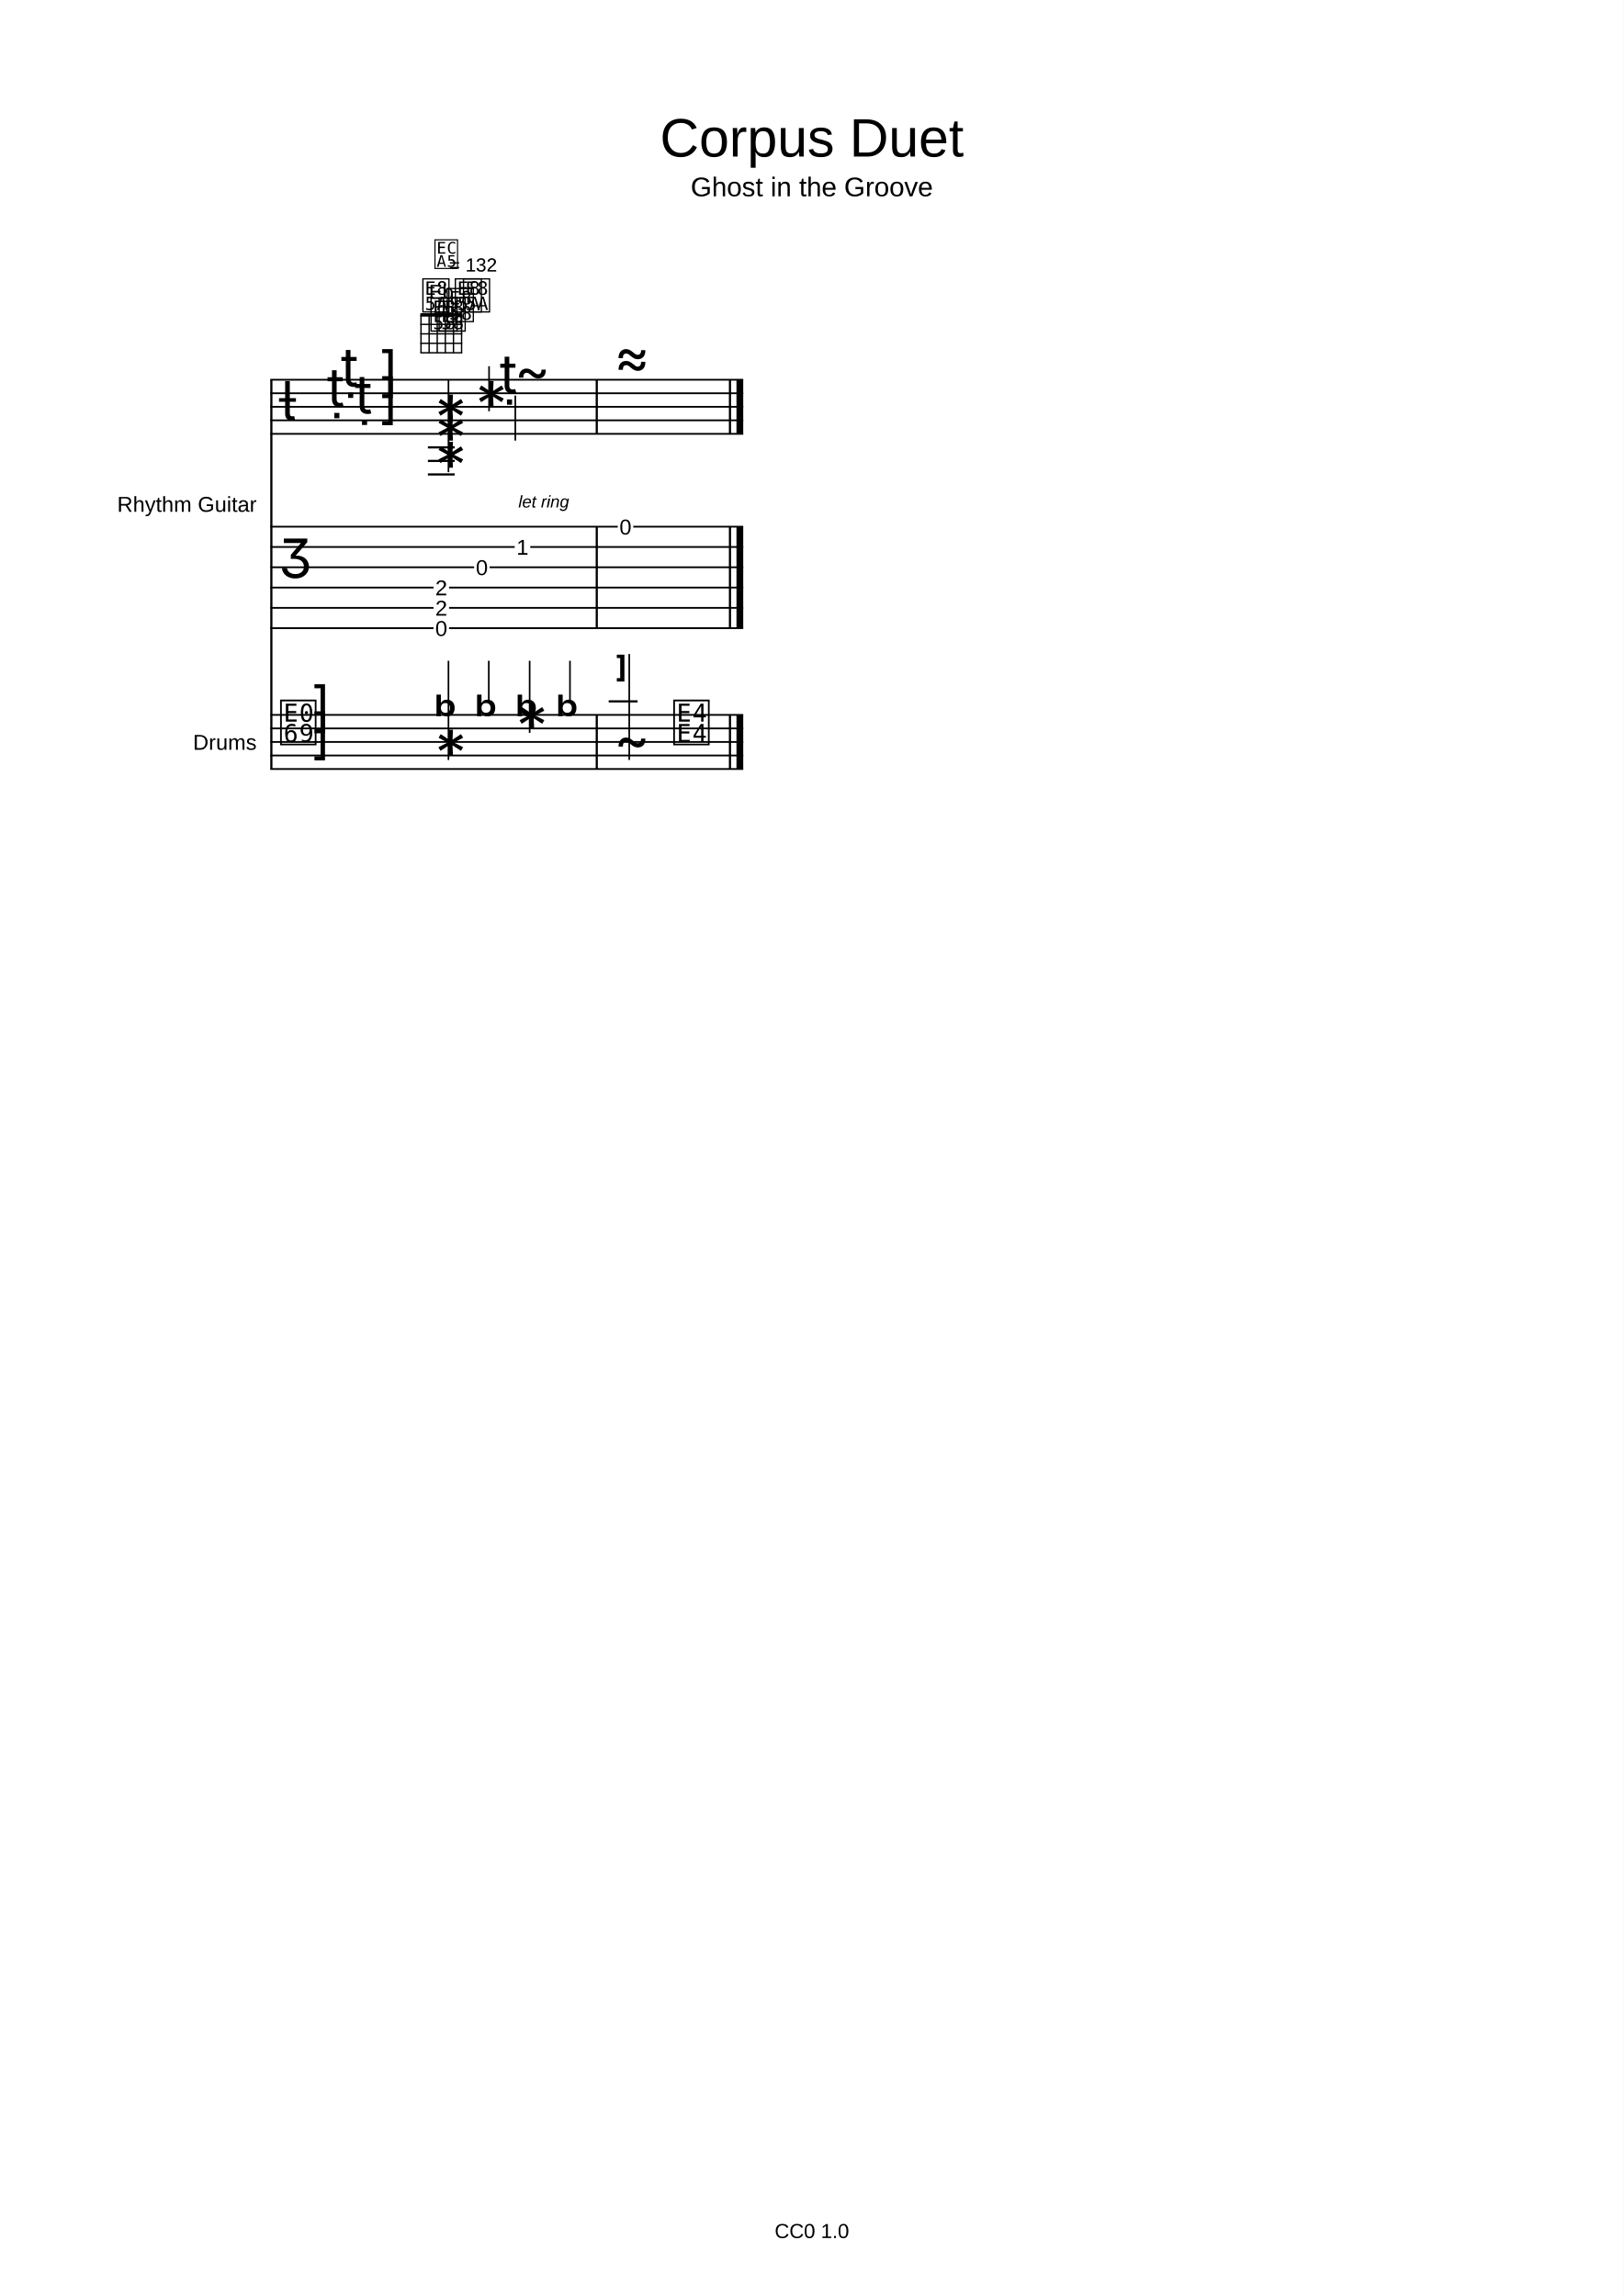
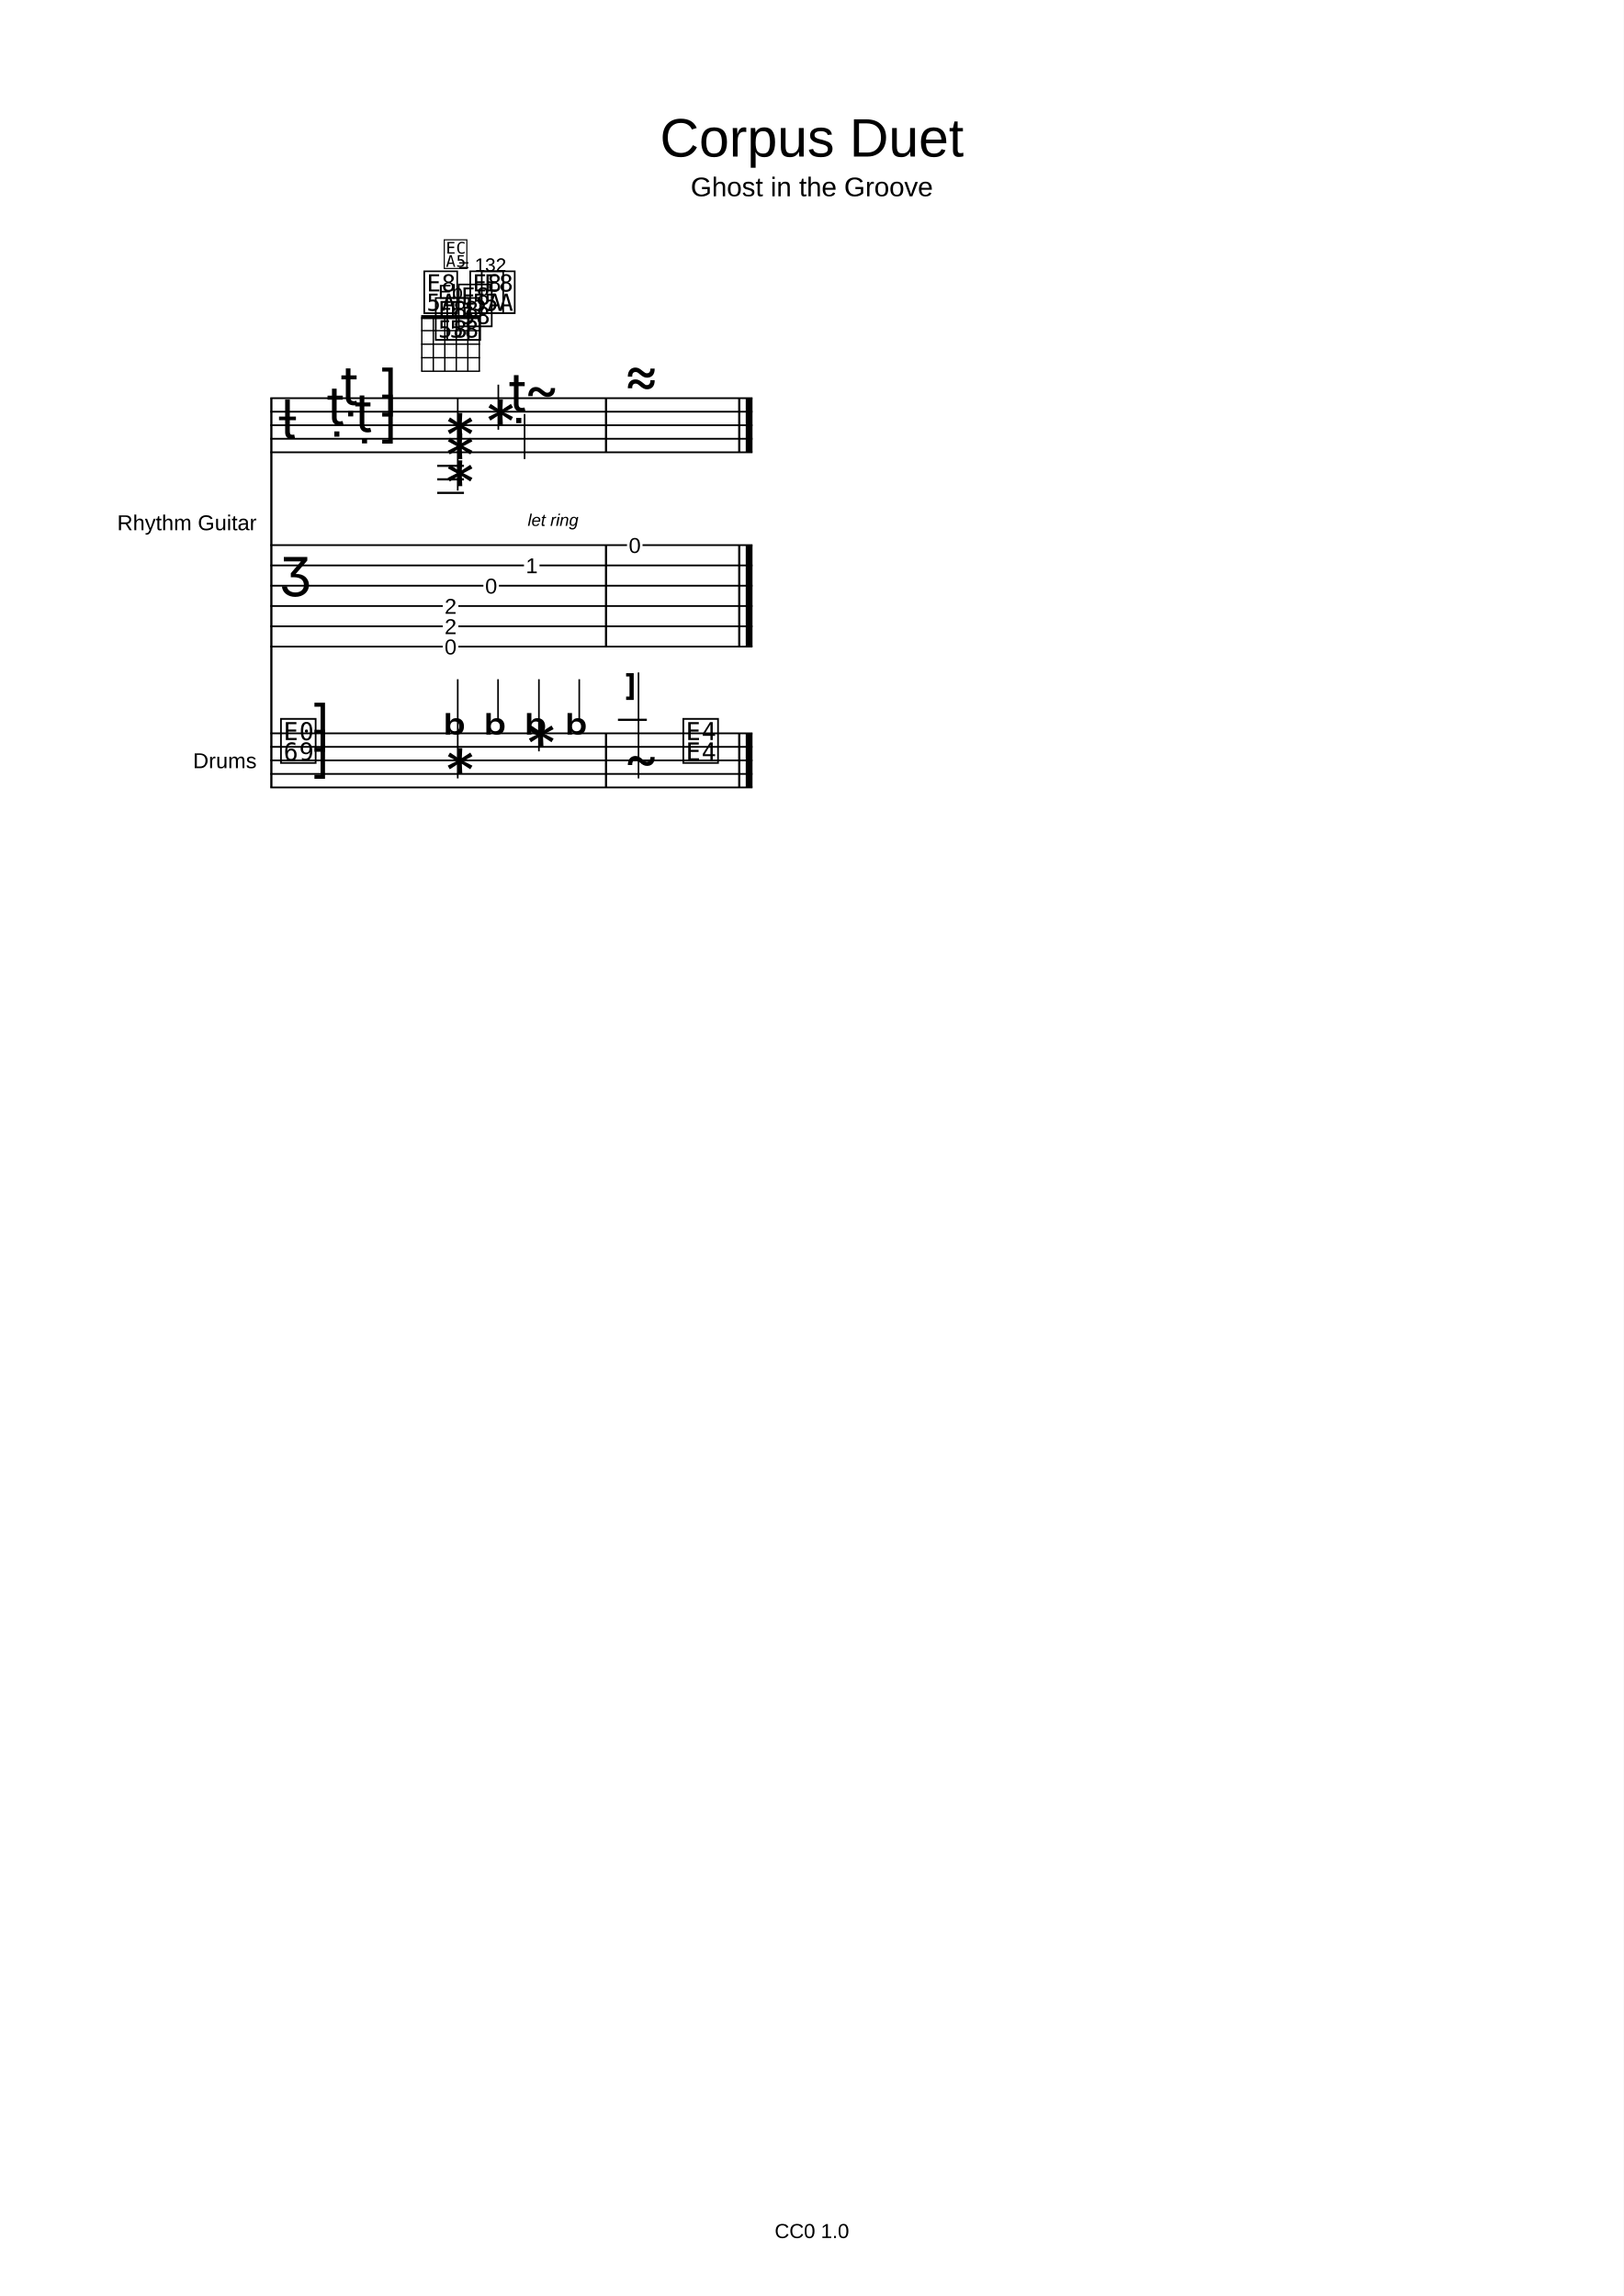
<svg xmlns="http://www.w3.org/2000/svg" width="1200" height="1697.143" viewBox="0 0 120 169.714">
  <style>@font-face{font-family:"Bravura";src:url("Bravura.otf")}text{font-family:"Bravura";font-size:4px}text.t{font-family:Arial,Helvetica,sans-serif}</style>
  <rect x="0" y="0" width="120" height="169.714" fill="white" />
  <g fill="black" stroke="black">
-     <line class="staffLine" x1="19.975" y1="28.069" x2="54.929" y2="28.069" stroke-width="0.13" />
-     <line class="staffLine" x1="19.975" y1="29.069" x2="54.929" y2="29.069" stroke-width="0.13" />
-     <line class="staffLine" x1="19.975" y1="30.069" x2="54.929" y2="30.069" stroke-width="0.13" />
-     <line class="staffLine" x1="19.975" y1="31.069" x2="54.929" y2="31.069" stroke-width="0.13" />
-     <line class="staffLine" x1="19.975" y1="32.069" x2="54.929" y2="32.069" stroke-width="0.13" />
-     <line class="ledgerLine" x1="31.624" y1="33.069" x2="33.604" y2="33.069" stroke-width="0.16" />
-     <line class="ledgerLine" x1="31.624" y1="34.069" x2="33.604" y2="34.069" stroke-width="0.16" />
-     <line class="ledgerLine" x1="31.624" y1="35.069" x2="33.604" y2="35.069" stroke-width="0.16" />
-     <line class="stem" x1="33.144" y1="34.901" x2="33.144" y2="28.069" stroke-width="0.12" />
-     <line class="stem" x1="36.144" y1="30.401" x2="36.144" y2="27.069" stroke-width="0.12" />
-     <line class="stem" x1="38.084" y1="29.237" x2="38.084" y2="32.569" stroke-width="0.12" />
-     <line class="barline" x1="44.104" y1="28.069" x2="44.104" y2="32.069" stroke-width="0.16" />
-     <line class="barline" x1="53.949" y1="28.069" x2="53.949" y2="32.069" stroke-width="0.16" />
-     <line class="barline" x1="54.679" y1="28.069" x2="54.679" y2="32.069" stroke-width="0.5" />
-     <line class="chord" x1="34.114" y1="23.277" x2="34.114" y2="26.077" stroke-width="0.1" />
-     <line class="chord" x1="33.514" y1="23.277" x2="33.514" y2="26.077" stroke-width="0.1" />
-     <line class="chord" x1="32.914" y1="23.277" x2="32.914" y2="26.077" stroke-width="0.1" />
-     <line class="chord" x1="32.314" y1="23.277" x2="32.314" y2="26.077" stroke-width="0.1" />
-     <line class="chord" x1="31.714" y1="23.277" x2="31.714" y2="26.077" stroke-width="0.1" />
-     <line class="chord" x1="31.114" y1="23.277" x2="31.114" y2="26.077" stroke-width="0.1" />
-     <line class="chord" x1="31.064" y1="23.277" x2="34.164" y2="23.277" stroke-width="0.25" />
-     <line class="chord" x1="31.064" y1="23.977" x2="34.164" y2="23.977" stroke-width="0.1" />
-     <line class="chord" x1="31.064" y1="24.677" x2="34.164" y2="24.677" stroke-width="0.1" />
-     <line class="chord" x1="31.064" y1="25.377" x2="34.164" y2="25.377" stroke-width="0.1" />
-     <line class="chord" x1="31.064" y1="26.077" x2="34.164" y2="26.077" stroke-width="0.1" />
-     <line class="staffLine" x1="19.975" y1="38.931" x2="54.929" y2="38.931" stroke-width="0.13" />
-     <line class="staffLine" x1="19.975" y1="40.431" x2="54.929" y2="40.431" stroke-width="0.13" />
-     <line class="staffLine" x1="19.975" y1="41.931" x2="54.929" y2="41.931" stroke-width="0.13" />
-     <line class="staffLine" x1="19.975" y1="43.431" x2="54.929" y2="43.431" stroke-width="0.13" />
-     <line class="staffLine" x1="19.975" y1="44.931" x2="54.929" y2="44.931" stroke-width="0.13" />
-     <line class="staffLine" x1="19.975" y1="46.431" x2="54.929" y2="46.431" stroke-width="0.13" />
-     <line class="barline" x1="44.104" y1="38.931" x2="44.104" y2="46.431" stroke-width="0.16" />
-     <line class="barline" x1="53.949" y1="38.931" x2="53.949" y2="46.431" stroke-width="0.16" />
-     <line class="barline" x1="54.679" y1="38.931" x2="54.679" y2="46.431" stroke-width="0.5" />
-     <line class="staffLine" x1="19.975" y1="52.843" x2="54.929" y2="52.843" stroke-width="0.13" />
-     <line class="staffLine" x1="19.975" y1="53.843" x2="54.929" y2="53.843" stroke-width="0.13" />
-     <line class="staffLine" x1="19.975" y1="54.843" x2="54.929" y2="54.843" stroke-width="0.13" />
-     <line class="staffLine" x1="19.975" y1="55.843" x2="54.929" y2="55.843" stroke-width="0.13" />
-     <line class="staffLine" x1="19.975" y1="56.843" x2="54.929" y2="56.843" stroke-width="0.13" />
-     <line class="stem" x1="33.144" y1="56.175" x2="33.144" y2="48.843" stroke-width="0.12" />
-     <line class="stem" x1="36.124" y1="51.899" x2="36.124" y2="48.843" stroke-width="0.12" />
-     <line class="stem" x1="39.144" y1="54.175" x2="39.144" y2="48.843" stroke-width="0.12" />
-     <line class="stem" x1="42.124" y1="51.899" x2="42.124" y2="48.843" stroke-width="0.12" />
-     <line class="barline" x1="44.104" y1="52.843" x2="44.104" y2="56.843" stroke-width="0.16" />
-     <line class="ledgerLine" x1="44.984" y1="51.843" x2="47.12" y2="51.843" stroke-width="0.16" />
-     <line class="stem" x1="46.504" y1="56.175" x2="46.504" y2="48.343" stroke-width="0.12" />
-     <line class="barline" x1="53.949" y1="52.843" x2="53.949" y2="56.843" stroke-width="0.16" />
-     <line class="barline" x1="54.679" y1="52.843" x2="54.679" y2="56.843" stroke-width="0.5" />
-     <line class="barline" x1="20.055" y1="28.069" x2="20.055" y2="56.843" stroke-width="0.16" />
-     <text class="clef" x="20.575" y="31.069" stroke="none"></text>
-     <text class="keySignature" x="24.159" y="30.069" stroke="none"></text>
-     <text class="keySignature" x="25.183" y="28.569" stroke="none"></text>
-     <text class="keySignature" x="26.207" y="30.569" stroke="none"></text>
-     <text class="timeSignature" x="28.011" y="29.069" stroke="none"></text>
-     <text class="timeSignature" x="28.011" y="31.069" stroke="none"></text>
-     <text class="notehead" x="32.024" y="31.569" stroke="none"></text>
-     <text class="notehead" x="32.024" y="33.069" stroke="none"></text>
-     <text class="notehead" x="32.024" y="35.069" stroke="none"></text>
-     <text class="notehead" x="35.024" y="30.569" stroke="none"></text>
-     <text class="notehead" x="38.024" y="29.069" stroke="none"></text>
-     <text class="accidental" x="36.92" y="29.069" stroke="none"></text>
-     <text class="notehead" x="45.384" y="28.069" stroke="none"></text>
-     <text class="chord" x="34.113" y="22.914" style="font-size:3px" stroke="none"></text>
-     <text class="chord" x="33.513" y="22.914" style="font-size:3px" stroke="none"></text>
-     <text class="chord" x="32.913" y="23.629" style="font-size:3px" stroke="none"></text>
-     <text class="chord" x="32.313" y="24.329" style="font-size:3px" stroke="none"></text>
-     <text class="chord" x="31.713" y="24.329" style="font-size:3px" stroke="none"></text>
-     <text class="chord" x="31.113" y="22.914" style="font-size:3px" stroke="none"></text>
-     <text class="clef" x="20.587" y="42.713" stroke="none"></text>
-     <text class="clef" x="20.575" y="54.843" stroke="none"></text>
-     <text class="timeSignature" x="23.003" y="53.843" stroke="none"></text>
-     <text class="timeSignature" x="23.003" y="55.843" stroke="none"></text>
-     <text class="notehead" x="32.024" y="52.343" stroke="none"></text>
-     <text class="notehead" x="32.024" y="56.343" stroke="none"></text>
-     <text class="notehead" x="35.024" y="52.343" stroke="none"></text>
-     <text class="notehead" x="38.024" y="52.343" stroke="none"></text>
-     <text class="notehead" x="38.024" y="54.343" stroke="none"></text>
-     <text class="notehead" x="41.024" y="52.343" stroke="none"></text>
-     <text class="notehead" x="45.384" y="51.843" stroke="none"></text>
-     <text class="notehead" x="45.384" y="56.343" stroke="none"></text>
-     <text class="rest" x="49.627" y="54.843" stroke="none"></text>
-     <text class="tempo" x="32.024" y="19.72" style="font-size:2.6px" stroke="none"></text>
+     <line class="staffLine" x1="19.975" y1="29.432" x2="55.614" y2="29.432" stroke-width="0.13" />
+     <line class="staffLine" x1="19.975" y1="30.432" x2="55.614" y2="30.432" stroke-width="0.13" />
+     <line class="staffLine" x1="19.975" y1="31.432" x2="55.614" y2="31.432" stroke-width="0.13" />
+     <line class="staffLine" x1="19.975" y1="32.432" x2="55.614" y2="32.432" stroke-width="0.13" />
+     <line class="staffLine" x1="19.975" y1="33.432" x2="55.614" y2="33.432" stroke-width="0.13" />
+     <line class="ledgerLine" x1="32.309" y1="34.432" x2="34.289" y2="34.432" stroke-width="0.16" />
+     <line class="ledgerLine" x1="32.309" y1="35.432" x2="34.289" y2="35.432" stroke-width="0.16" />
+     <line class="ledgerLine" x1="32.309" y1="36.432" x2="34.289" y2="36.432" stroke-width="0.16" />
+     <line class="stem" x1="33.829" y1="36.264" x2="33.829" y2="29.432" stroke-width="0.12" />
+     <line class="stem" x1="36.829" y1="31.764" x2="36.829" y2="28.432" stroke-width="0.12" />
+     <line class="stem" x1="38.769" y1="30.6" x2="38.769" y2="33.932" stroke-width="0.12" />
+     <line class="barline" x1="44.789" y1="29.432" x2="44.789" y2="33.432" stroke-width="0.16" />
+     <line class="barline" x1="54.634" y1="29.432" x2="54.634" y2="33.432" stroke-width="0.16" />
+     <line class="barline" x1="55.364" y1="29.432" x2="55.364" y2="33.432" stroke-width="0.5" />
+     <line class="chord" x1="35.424" y1="23.44" x2="35.424" y2="27.44" stroke-width="0.1" />
+     <line class="chord" x1="34.574" y1="23.44" x2="34.574" y2="27.44" stroke-width="0.1" />
+     <line class="chord" x1="33.724" y1="23.44" x2="33.724" y2="27.44" stroke-width="0.1" />
+     <line class="chord" x1="32.874" y1="23.44" x2="32.874" y2="27.44" stroke-width="0.1" />
+     <line class="chord" x1="32.024" y1="23.44" x2="32.024" y2="27.44" stroke-width="0.1" />
+     <line class="chord" x1="31.174" y1="23.44" x2="31.174" y2="27.44" stroke-width="0.1" />
+     <line class="chord" x1="31.124" y1="23.44" x2="35.474" y2="23.44" stroke-width="0.3" />
+     <line class="chord" x1="31.124" y1="24.44" x2="35.474" y2="24.44" stroke-width="0.1" />
+     <line class="chord" x1="31.124" y1="25.44" x2="35.474" y2="25.44" stroke-width="0.1" />
+     <line class="chord" x1="31.124" y1="26.44" x2="35.474" y2="26.44" stroke-width="0.1" />
+     <line class="chord" x1="31.124" y1="27.44" x2="35.474" y2="27.44" stroke-width="0.1" />
+     <line class="staffLine" x1="19.975" y1="40.294" x2="55.614" y2="40.294" stroke-width="0.13" />
+     <line class="staffLine" x1="19.975" y1="41.794" x2="55.614" y2="41.794" stroke-width="0.13" />
+     <line class="staffLine" x1="19.975" y1="43.294" x2="55.614" y2="43.294" stroke-width="0.13" />
+     <line class="staffLine" x1="19.975" y1="44.794" x2="55.614" y2="44.794" stroke-width="0.13" />
+     <line class="staffLine" x1="19.975" y1="46.294" x2="55.614" y2="46.294" stroke-width="0.13" />
+     <line class="staffLine" x1="19.975" y1="47.794" x2="55.614" y2="47.794" stroke-width="0.13" />
+     <line class="barline" x1="44.789" y1="40.294" x2="44.789" y2="47.794" stroke-width="0.16" />
+     <line class="barline" x1="54.634" y1="40.294" x2="54.634" y2="47.794" stroke-width="0.16" />
+     <line class="barline" x1="55.364" y1="40.294" x2="55.364" y2="47.794" stroke-width="0.5" />
+     <line class="staffLine" x1="19.975" y1="54.206" x2="55.614" y2="54.206" stroke-width="0.13" />
+     <line class="staffLine" x1="19.975" y1="55.206" x2="55.614" y2="55.206" stroke-width="0.13" />
+     <line class="staffLine" x1="19.975" y1="56.206" x2="55.614" y2="56.206" stroke-width="0.13" />
+     <line class="staffLine" x1="19.975" y1="57.206" x2="55.614" y2="57.206" stroke-width="0.13" />
+     <line class="staffLine" x1="19.975" y1="58.206" x2="55.614" y2="58.206" stroke-width="0.13" />
+     <line class="stem" x1="33.829" y1="57.538" x2="33.829" y2="50.206" stroke-width="0.12" />
+     <line class="stem" x1="36.809" y1="53.262" x2="36.809" y2="50.206" stroke-width="0.12" />
+     <line class="stem" x1="39.829" y1="55.538" x2="39.829" y2="50.206" stroke-width="0.12" />
+     <line class="stem" x1="42.809" y1="53.262" x2="42.809" y2="50.206" stroke-width="0.12" />
+     <line class="barline" x1="44.789" y1="54.206" x2="44.789" y2="58.206" stroke-width="0.16" />
+     <line class="ledgerLine" x1="45.669" y1="53.206" x2="47.805" y2="53.206" stroke-width="0.16" />
+     <line class="stem" x1="47.189" y1="57.538" x2="47.189" y2="49.706" stroke-width="0.12" />
+     <line class="barline" x1="54.634" y1="54.206" x2="54.634" y2="58.206" stroke-width="0.16" />
+     <line class="barline" x1="55.364" y1="54.206" x2="55.364" y2="58.206" stroke-width="0.5" />
+     <line class="barline" x1="20.055" y1="29.432" x2="20.055" y2="58.206" stroke-width="0.16" />
+     <text class="clef" x="20.575" y="32.432" stroke="none"></text>
+     <text class="keySignature" x="24.159" y="31.432" stroke="none"></text>
+     <text class="keySignature" x="25.183" y="29.932" stroke="none"></text>
+     <text class="keySignature" x="26.207" y="31.932" stroke="none"></text>
+     <text class="timeSignature" x="28.011" y="30.432" stroke="none"></text>
+     <text class="timeSignature" x="28.011" y="32.432" stroke="none"></text>
+     <text class="notehead" x="32.709" y="32.932" stroke="none"></text>
+     <text class="notehead" x="32.709" y="34.432" stroke="none"></text>
+     <text class="notehead" x="32.709" y="36.432" stroke="none"></text>
+     <text class="notehead" x="35.709" y="31.932" stroke="none"></text>
+     <text class="notehead" x="38.709" y="30.432" stroke="none"></text>
+     <text class="accidental" x="37.605" y="30.432" stroke="none"></text>
+     <text class="notehead" x="46.069" y="29.432" stroke="none"></text>
+     <text class="chord" x="35.422" y="22.97" style="font-size:3.8px" stroke="none"></text>
+     <text class="chord" x="34.572" y="22.97" style="font-size:3.8px" stroke="none"></text>
+     <text class="chord" x="33.722" y="23.942" style="font-size:3.8px" stroke="none"></text>
+     <text class="chord" x="32.872" y="24.942" style="font-size:3.8px" stroke="none"></text>
+     <text class="chord" x="32.022" y="24.942" style="font-size:3.8px" stroke="none"></text>
+     <text class="chord" x="31.172" y="22.97" style="font-size:3.8px" stroke="none"></text>
+     <text class="clef" x="20.587" y="44.076" stroke="none"></text>
+     <text class="clef" x="20.575" y="56.206" stroke="none"></text>
+     <text class="timeSignature" x="23.003" y="55.206" stroke="none"></text>
+     <text class="timeSignature" x="23.003" y="57.206" stroke="none"></text>
+     <text class="notehead" x="32.709" y="53.706" stroke="none"></text>
+     <text class="notehead" x="32.709" y="57.706" stroke="none"></text>
+     <text class="notehead" x="35.709" y="53.706" stroke="none"></text>
+     <text class="notehead" x="38.709" y="53.706" stroke="none"></text>
+     <text class="notehead" x="38.709" y="55.706" stroke="none"></text>
+     <text class="notehead" x="41.709" y="53.706" stroke="none"></text>
+     <text class="notehead" x="46.069" y="53.206" stroke="none"></text>
+     <text class="notehead" x="46.069" y="57.706" stroke="none"></text>
+     <text class="rest" x="50.311" y="56.206" stroke="none"></text>
+     <text class="tempo" x="32.709" y="19.72" style="font-size:2.6px" stroke="none"></text>
    <text class="t credit" x="60" y="11.571" style="font-size:4px" text-anchor="middle" stroke="none">Corpus Duet</text>
    <text class="t credit" x="60" y="14.511" style="font-size:2px" text-anchor="middle" stroke="none">Ghost in the Groove</text>
-     <text class="t chord" x="32.614" y="22.089" style="font-size:1.5px" text-anchor="middle" stroke="none">Eb</text>
-     <rect class="knockout" x="32.041" y="45.727" width="1.146" height="1.408" fill="white" stroke="none" />
-     <text class="t fretNumber" x="32.614" y="47.007" style="font-size:1.6px" text-anchor="middle" stroke="none">0</text>
-     <rect class="knockout" x="32.041" y="44.227" width="1.146" height="1.408" fill="white" stroke="none" />
-     <text class="t fretNumber" x="32.614" y="45.507" style="font-size:1.6px" text-anchor="middle" stroke="none">2</text>
-     <rect class="knockout" x="32.041" y="42.727" width="1.146" height="1.408" fill="white" stroke="none" />
-     <text class="t fretNumber" x="32.614" y="44.007" style="font-size:1.6px" text-anchor="middle" stroke="none">2</text>
-     <rect class="knockout" x="35.041" y="41.227" width="1.146" height="1.408" fill="white" stroke="none" />
-     <text class="t fretNumber" x="35.614" y="42.507" style="font-size:1.6px" text-anchor="middle" stroke="none">0</text>
-     <rect class="knockout" x="38.041" y="39.727" width="1.146" height="1.408" fill="white" stroke="none" />
-     <text class="t fretNumber" x="38.614" y="41.007" style="font-size:1.6px" text-anchor="middle" stroke="none">1</text>
-     <rect class="knockout" x="45.655" y="38.227" width="1.146" height="1.408" fill="white" stroke="none" />
-     <text class="t fretNumber" x="46.228" y="39.507" style="font-size:1.6px" text-anchor="middle" stroke="none">0</text>
-     <text class="t technique" x="38.314" y="37.507" style="font-size:1.25px;font-style:italic" text-anchor="start" stroke="none">let ring</text>
-     <text class="t tempo" x="33.187" y="20.07" style="font-size:1.4px" text-anchor="start" stroke="none">= 132</text>
-     <text class="t trackName" x="18.975" y="37.826" style="font-size:1.6px" text-anchor="end" stroke="none">Rhythm Guitar</text>
-     <text class="t trackName" x="18.975" y="55.419" style="font-size:1.6px" text-anchor="end" stroke="none">Drums</text>
+     <text class="t chord" x="33.299" y="22.089" style="font-size:1.5px" text-anchor="middle" stroke="none">Eb</text>
+     <rect class="knockout" x="32.726" y="47.09" width="1.146" height="1.408" fill="white" stroke="none" />
+     <text class="t fretNumber" x="33.299" y="48.37" style="font-size:1.6px" text-anchor="middle" stroke="none">0</text>
+     <rect class="knockout" x="32.726" y="45.59" width="1.146" height="1.408" fill="white" stroke="none" />
+     <text class="t fretNumber" x="33.299" y="46.87" style="font-size:1.6px" text-anchor="middle" stroke="none">2</text>
+     <rect class="knockout" x="32.726" y="44.09" width="1.146" height="1.408" fill="white" stroke="none" />
+     <text class="t fretNumber" x="33.299" y="45.37" style="font-size:1.6px" text-anchor="middle" stroke="none">2</text>
+     <rect class="knockout" x="35.726" y="42.59" width="1.146" height="1.408" fill="white" stroke="none" />
+     <text class="t fretNumber" x="36.299" y="43.87" style="font-size:1.6px" text-anchor="middle" stroke="none">0</text>
+     <rect class="knockout" x="38.726" y="41.09" width="1.146" height="1.408" fill="white" stroke="none" />
+     <text class="t fretNumber" x="39.299" y="42.37" style="font-size:1.6px" text-anchor="middle" stroke="none">1</text>
+     <rect class="knockout" x="46.34" y="39.59" width="1.146" height="1.408" fill="white" stroke="none" />
+     <text class="t fretNumber" x="46.913" y="40.87" style="font-size:1.6px" text-anchor="middle" stroke="none">0</text>
+     <text class="t technique" x="38.999" y="38.87" style="font-size:1.25px;font-style:italic" text-anchor="start" stroke="none">let ring</text>
+     <text class="t tempo" x="33.872" y="20.07" style="font-size:1.4px" text-anchor="start" stroke="none">= 132</text>
+     <text class="t trackName" x="18.975" y="39.189" style="font-size:1.6px" text-anchor="end" stroke="none">Rhythm Guitar</text>
+     <text class="t trackName" x="18.975" y="56.782" style="font-size:1.6px" text-anchor="end" stroke="none">Drums</text>
    <text class="t credit" x="60" y="165.429" style="font-size:1.5px" text-anchor="middle" stroke="none">CC0 1.0</text>
  </g>
</svg>
